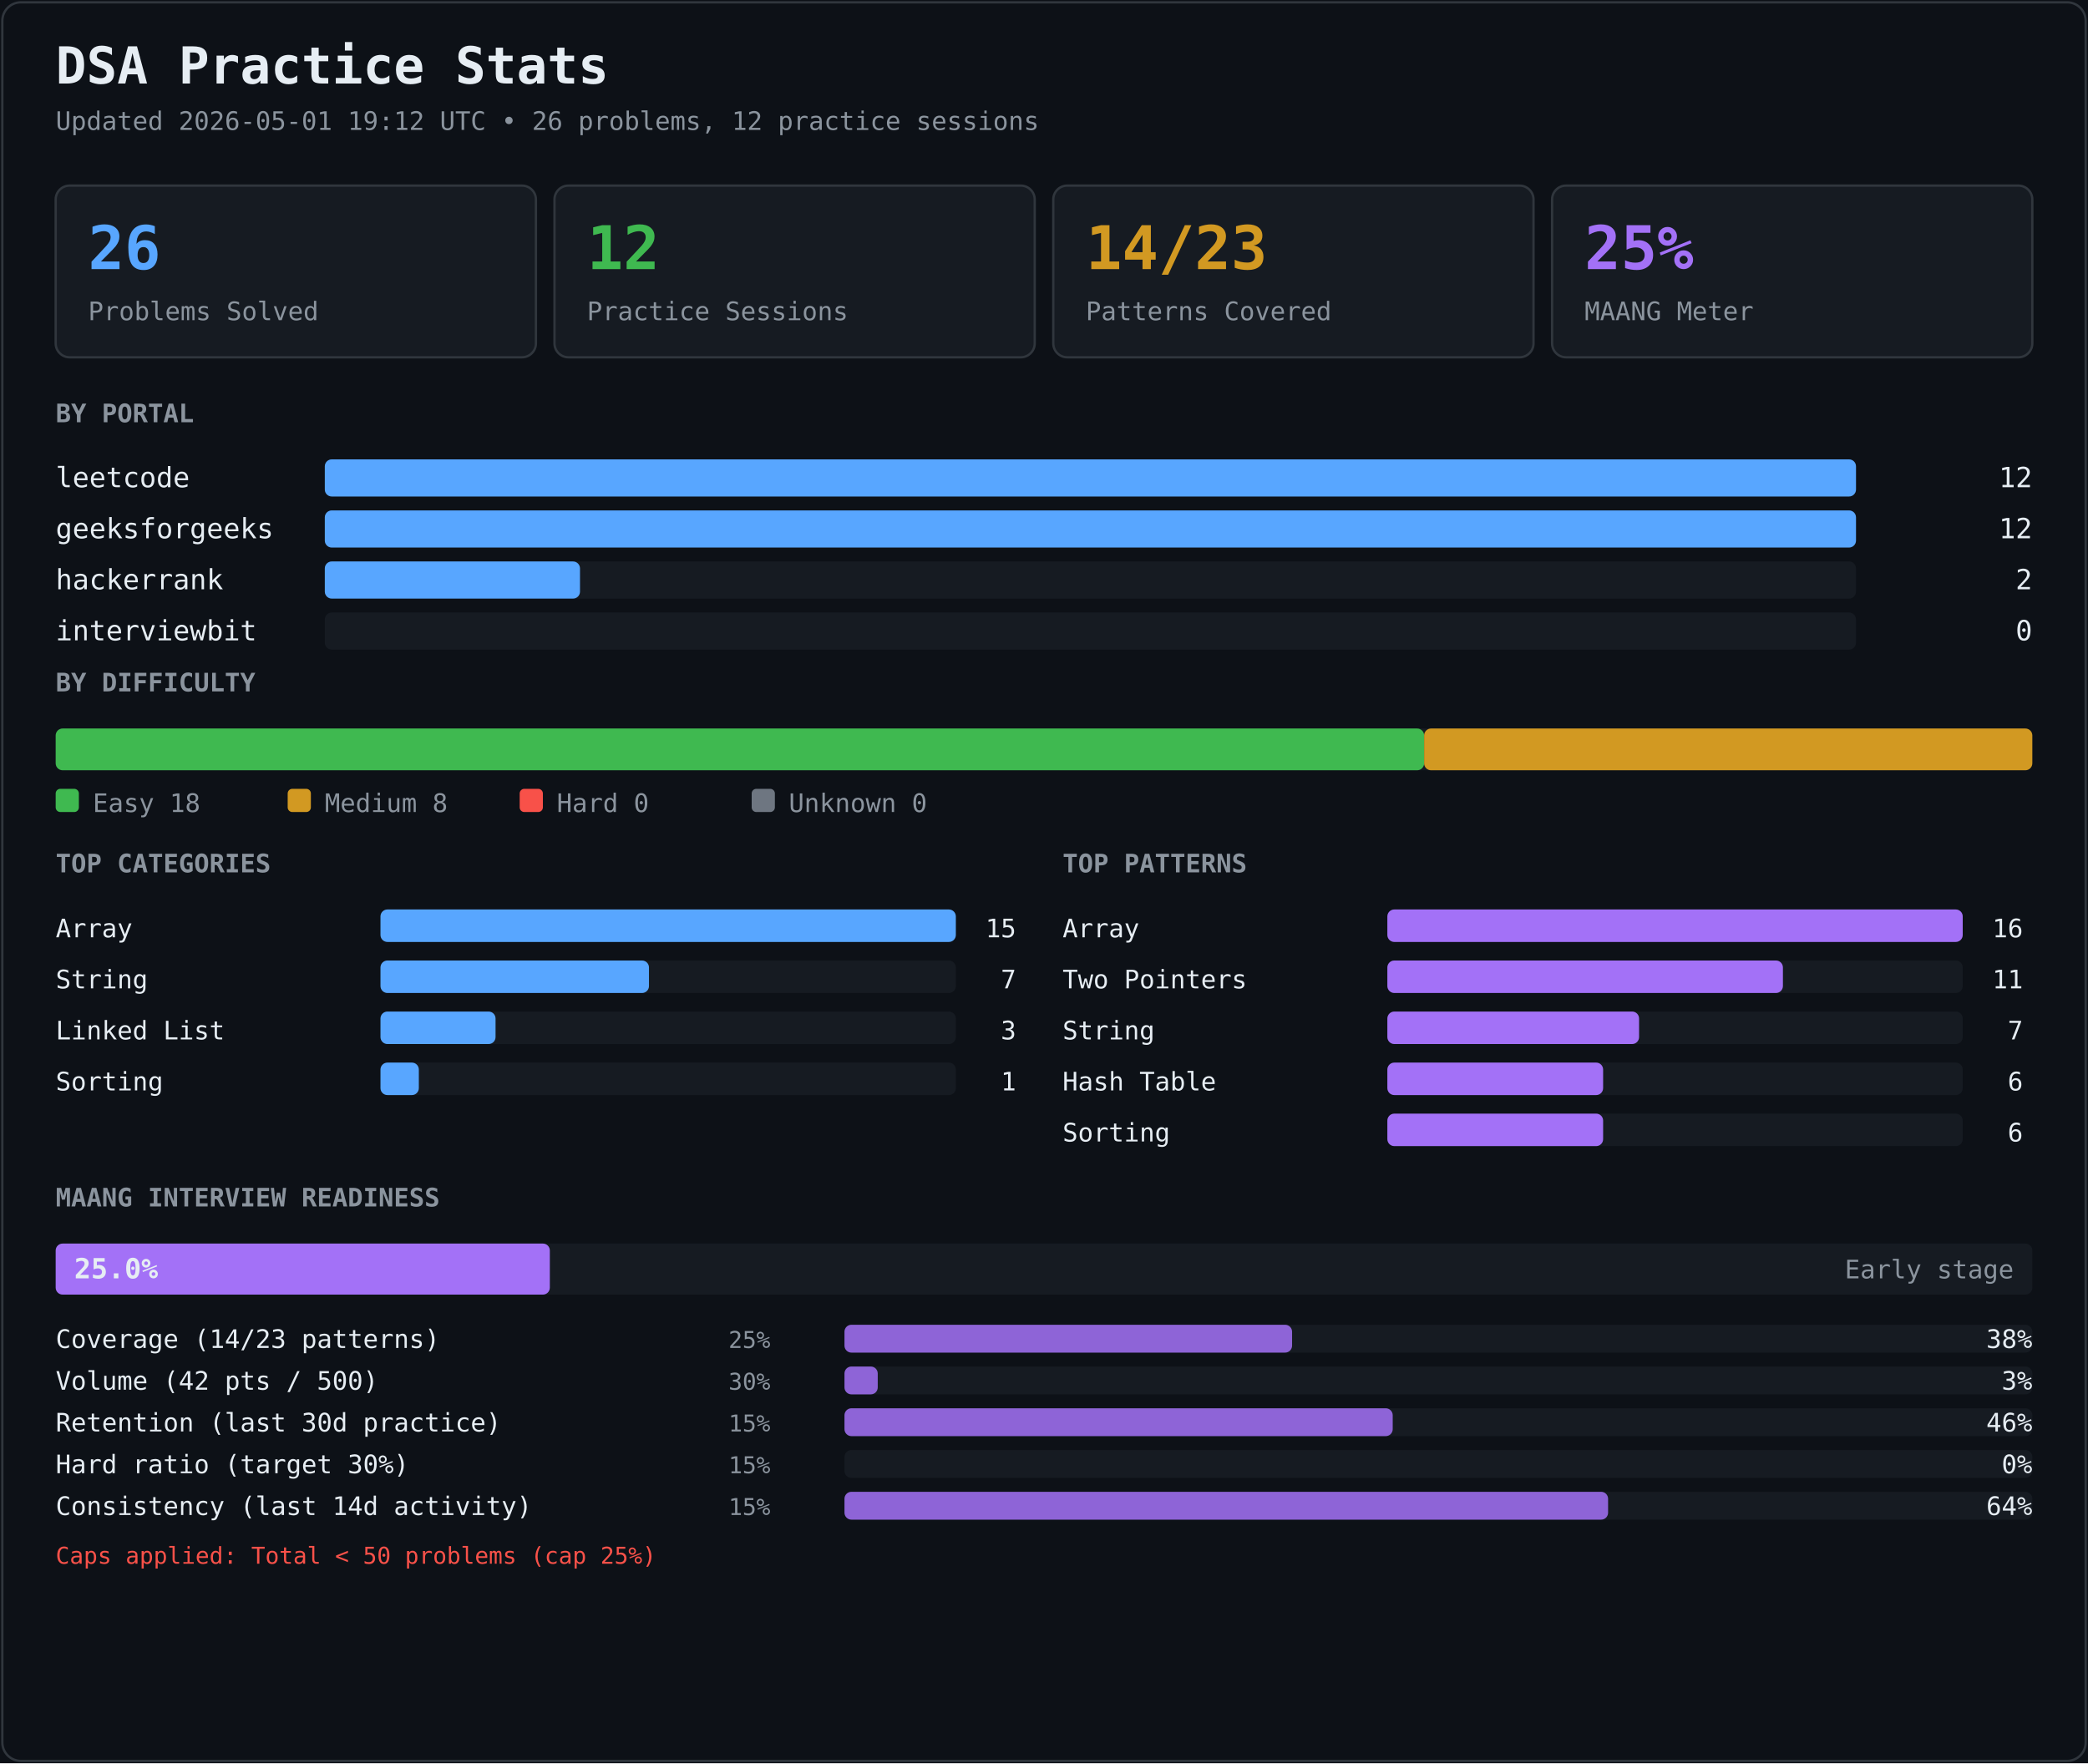
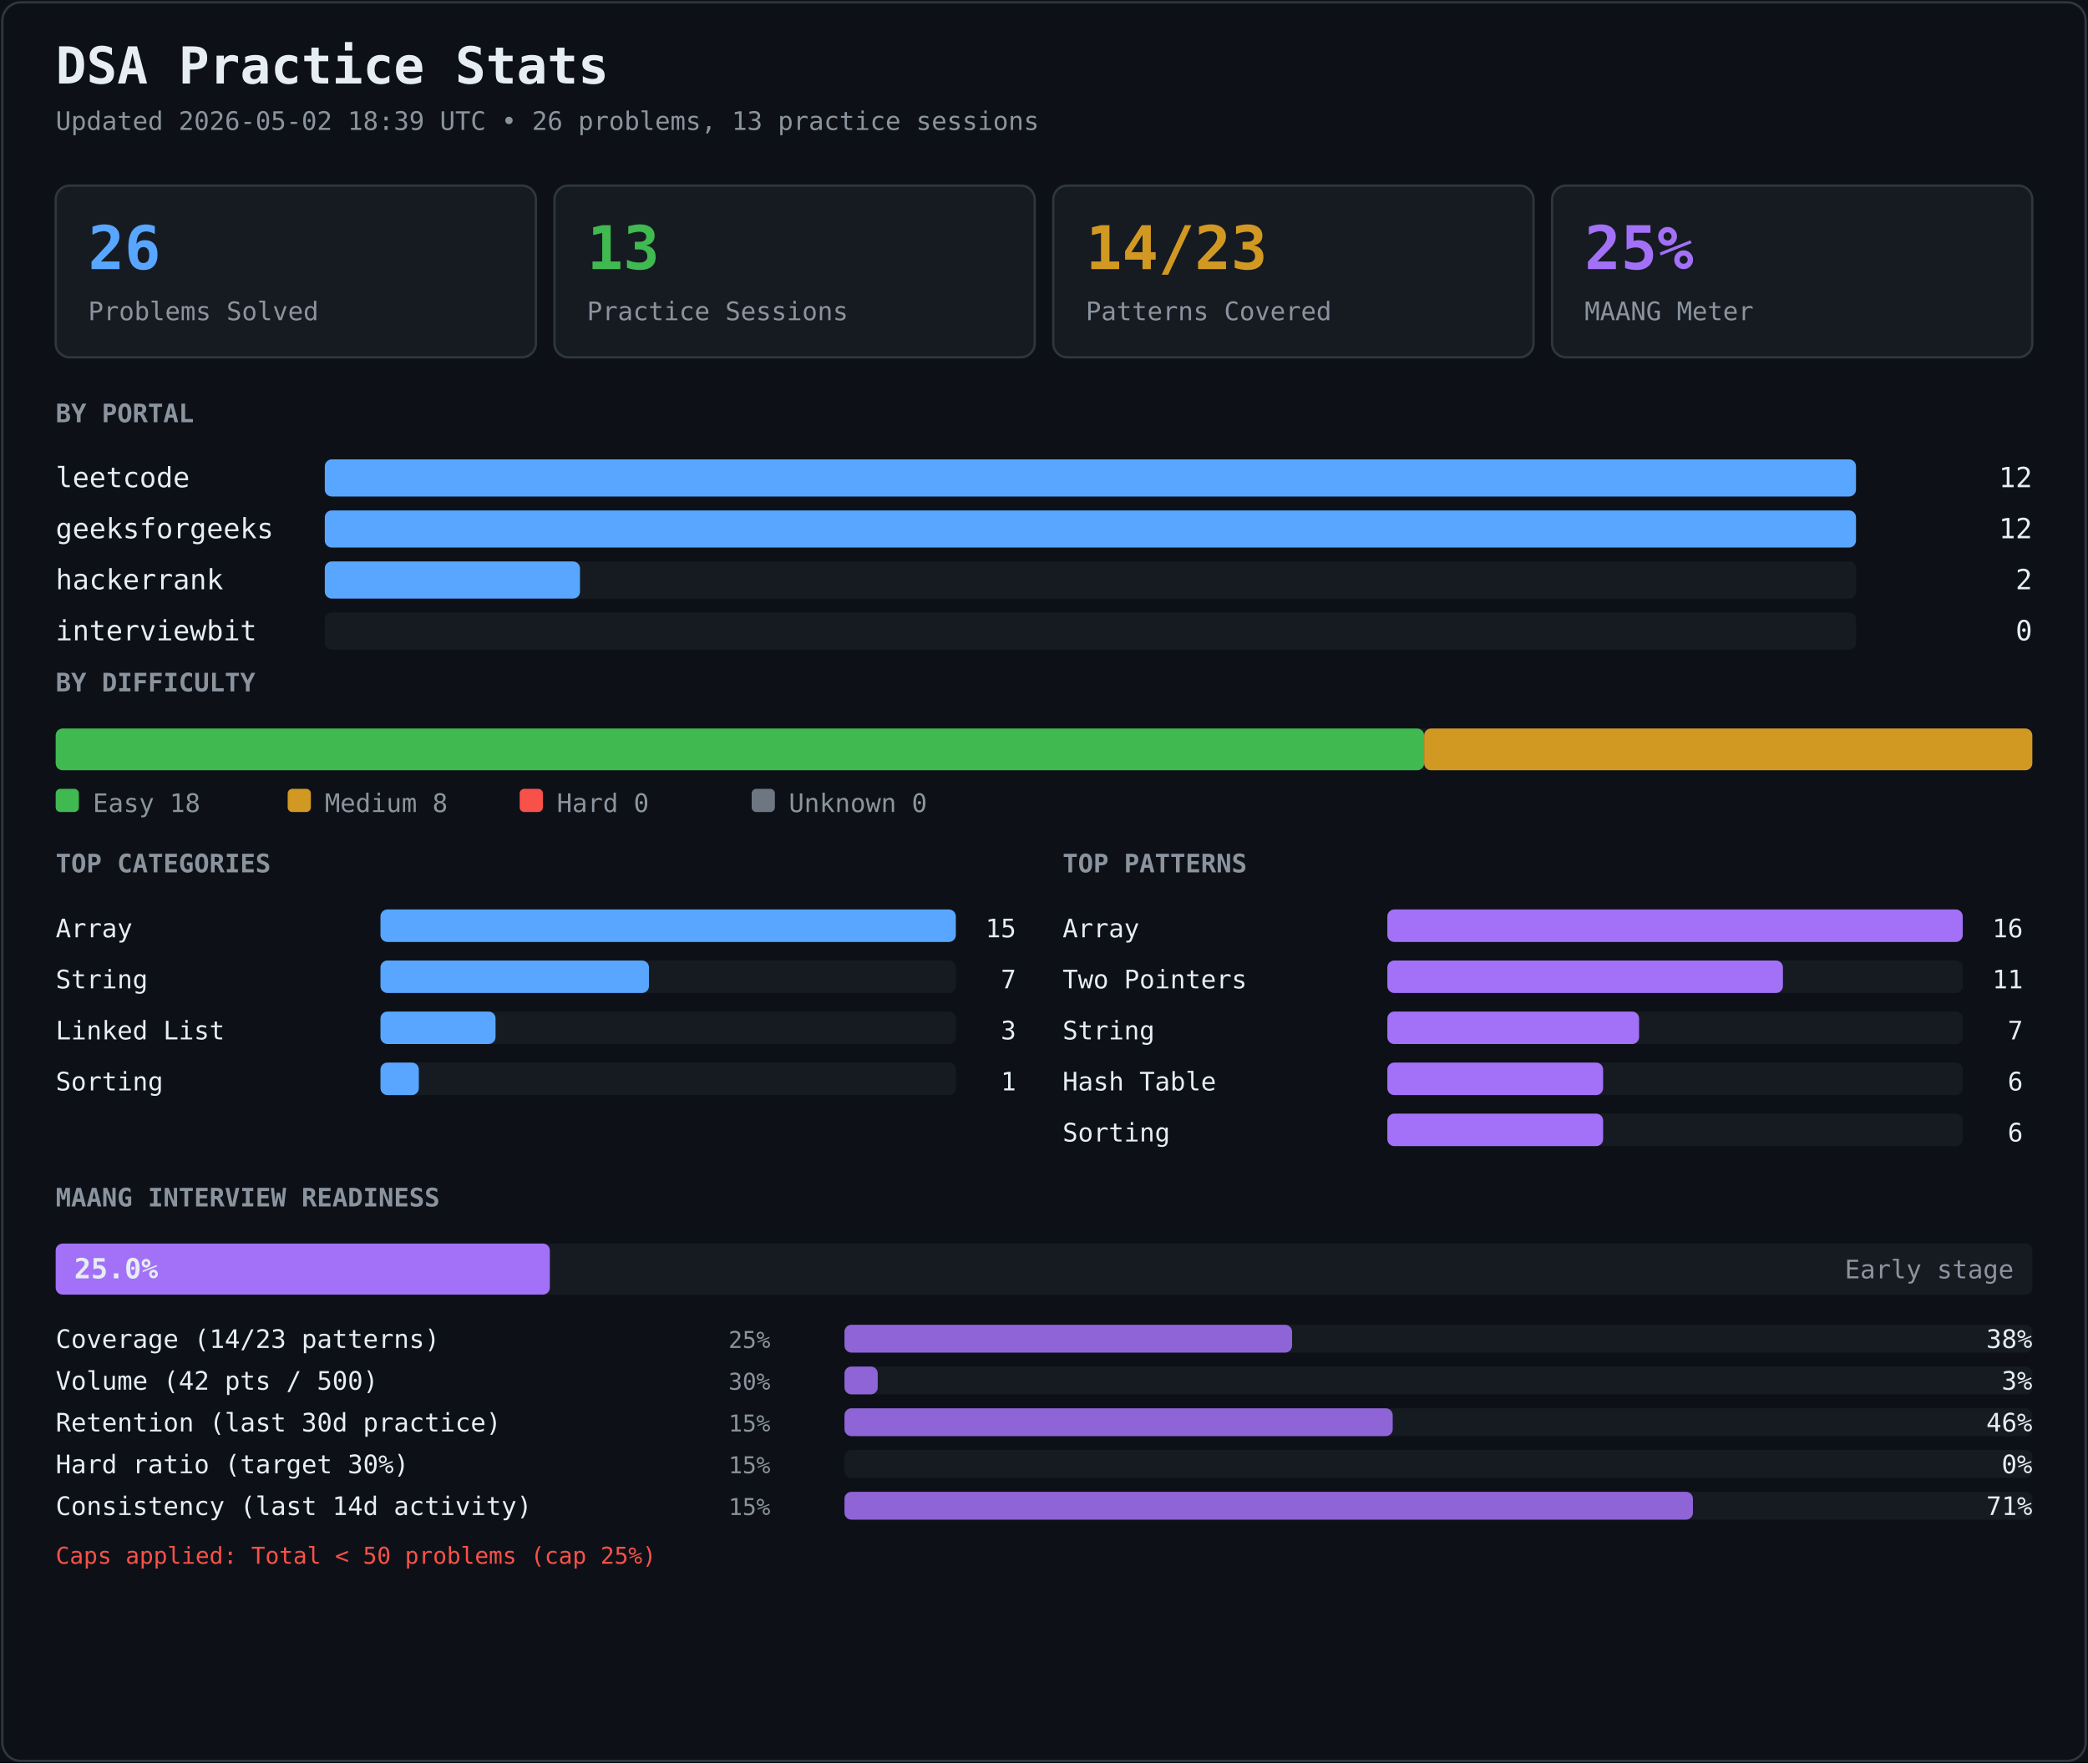
<svg xmlns="http://www.w3.org/2000/svg" width="900" height="760" viewBox="0 0 900 760">
  <rect width="900" height="760" fill="#0d1117" />
  <rect x="1" y="1" width="898" height="758" fill="none" stroke="#30363d" rx="8" />
  <text x="24" y="36" font-family="ui-monospace, SFMono-Regular, Menlo, Consolas, monospace" font-size="22" font-weight="700" fill="#e6edf3" text-anchor="start">DSA Practice Stats</text>
-   <text x="24" y="56" font-family="ui-monospace, SFMono-Regular, Menlo, Consolas, monospace" font-size="11" font-weight="400" fill="#8b949e" text-anchor="start">Updated 2026-05-01 19:12 UTC • 26 problems, 12 practice sessions</text>
+   <text x="24" y="56" font-family="ui-monospace, SFMono-Regular, Menlo, Consolas, monospace" font-size="11" font-weight="400" fill="#8b949e" text-anchor="start">Updated 2026-05-02 18:39 UTC • 26 problems, 13 practice sessions</text>
  <rect x="24" y="80" width="207" height="74" rx="6" fill="#161b22" stroke="#30363d" />
  <text x="38" y="116" font-family="ui-monospace, SFMono-Regular, Menlo, Consolas, monospace" font-size="26" font-weight="700" fill="#58a6ff" text-anchor="start">26</text>
  <text x="38" y="138" font-family="ui-monospace, SFMono-Regular, Menlo, Consolas, monospace" font-size="11" font-weight="400" fill="#8b949e" text-anchor="start">Problems Solved</text>
  <rect x="239" y="80" width="207" height="74" rx="6" fill="#161b22" stroke="#30363d" />
-   <text x="253" y="116" font-family="ui-monospace, SFMono-Regular, Menlo, Consolas, monospace" font-size="26" font-weight="700" fill="#3fb950" text-anchor="start">12</text>
+   <text x="253" y="116" font-family="ui-monospace, SFMono-Regular, Menlo, Consolas, monospace" font-size="26" font-weight="700" fill="#3fb950" text-anchor="start">13</text>
  <text x="253" y="138" font-family="ui-monospace, SFMono-Regular, Menlo, Consolas, monospace" font-size="11" font-weight="400" fill="#8b949e" text-anchor="start">Practice Sessions</text>
  <rect x="454" y="80" width="207" height="74" rx="6" fill="#161b22" stroke="#30363d" />
  <text x="468" y="116" font-family="ui-monospace, SFMono-Regular, Menlo, Consolas, monospace" font-size="26" font-weight="700" fill="#d29922" text-anchor="start">14/23</text>
  <text x="468" y="138" font-family="ui-monospace, SFMono-Regular, Menlo, Consolas, monospace" font-size="11" font-weight="400" fill="#8b949e" text-anchor="start">Patterns Covered</text>
  <rect x="669" y="80" width="207" height="74" rx="6" fill="#161b22" stroke="#30363d" />
  <text x="683" y="116" font-family="ui-monospace, SFMono-Regular, Menlo, Consolas, monospace" font-size="26" font-weight="700" fill="#a371f7" text-anchor="start">25%</text>
  <text x="683" y="138" font-family="ui-monospace, SFMono-Regular, Menlo, Consolas, monospace" font-size="11" font-weight="400" fill="#8b949e" text-anchor="start">MAANG Meter</text>
  <text x="24" y="182" font-family="ui-monospace, SFMono-Regular, Menlo, Consolas, monospace" font-size="11" font-weight="700" fill="#8b949e" text-anchor="start">BY PORTAL</text>
  <text x="24" y="210" font-family="ui-monospace, SFMono-Regular, Menlo, Consolas, monospace" font-size="12" font-weight="400" fill="#e6edf3" text-anchor="start">leetcode</text>
  <rect x="140" y="198" width="660" height="16" rx="3" fill="#161b22" opacity="1" />
  <rect x="140" y="198" width="660" height="16" rx="3" fill="#58a6ff" opacity="1" />
  <text x="876" y="210" font-family="ui-monospace, SFMono-Regular, Menlo, Consolas, monospace" font-size="12" font-weight="400" fill="#e6edf3" text-anchor="end">12</text>
  <text x="24" y="232" font-family="ui-monospace, SFMono-Regular, Menlo, Consolas, monospace" font-size="12" font-weight="400" fill="#e6edf3" text-anchor="start">geeksforgeeks</text>
  <rect x="140" y="220" width="660" height="16" rx="3" fill="#161b22" opacity="1" />
  <rect x="140" y="220" width="660" height="16" rx="3" fill="#58a6ff" opacity="1" />
  <text x="876" y="232" font-family="ui-monospace, SFMono-Regular, Menlo, Consolas, monospace" font-size="12" font-weight="400" fill="#e6edf3" text-anchor="end">12</text>
  <text x="24" y="254" font-family="ui-monospace, SFMono-Regular, Menlo, Consolas, monospace" font-size="12" font-weight="400" fill="#e6edf3" text-anchor="start">hackerrank</text>
  <rect x="140" y="242" width="660" height="16" rx="3" fill="#161b22" opacity="1" />
  <rect x="140" y="242" width="110" height="16" rx="3" fill="#58a6ff" opacity="1" />
  <text x="876" y="254" font-family="ui-monospace, SFMono-Regular, Menlo, Consolas, monospace" font-size="12" font-weight="400" fill="#e6edf3" text-anchor="end">2</text>
  <text x="24" y="276" font-family="ui-monospace, SFMono-Regular, Menlo, Consolas, monospace" font-size="12" font-weight="400" fill="#e6edf3" text-anchor="start">interviewbit</text>
  <rect x="140" y="264" width="660" height="16" rx="3" fill="#161b22" opacity="1" />
  <text x="876" y="276" font-family="ui-monospace, SFMono-Regular, Menlo, Consolas, monospace" font-size="12" font-weight="400" fill="#e6edf3" text-anchor="end">0</text>
  <text x="24" y="298" font-family="ui-monospace, SFMono-Regular, Menlo, Consolas, monospace" font-size="11" font-weight="700" fill="#8b949e" text-anchor="start">BY DIFFICULTY</text>
  <rect x="24" y="314" width="852" height="18" rx="3" fill="#161b22" opacity="1" />
  <rect x="24" y="314" width="589.846" height="18" rx="3" fill="#3fb950" opacity="1" />
  <rect x="613.846" y="314" width="262.154" height="18" rx="3" fill="#d29922" opacity="1" />
  <rect x="24" y="340" width="10" height="10" rx="2" fill="#3fb950" />
  <text x="40" y="350" font-family="ui-monospace, SFMono-Regular, Menlo, Consolas, monospace" font-size="11" font-weight="400" fill="#8b949e" text-anchor="start">Easy 18</text>
  <rect x="124" y="340" width="10" height="10" rx="2" fill="#d29922" />
  <text x="140" y="350" font-family="ui-monospace, SFMono-Regular, Menlo, Consolas, monospace" font-size="11" font-weight="400" fill="#8b949e" text-anchor="start">Medium 8</text>
  <rect x="224" y="340" width="10" height="10" rx="2" fill="#f85149" />
  <text x="240" y="350" font-family="ui-monospace, SFMono-Regular, Menlo, Consolas, monospace" font-size="11" font-weight="400" fill="#8b949e" text-anchor="start">Hard 0</text>
  <rect x="324" y="340" width="10" height="10" rx="2" fill="#6e7681" />
  <text x="340" y="350" font-family="ui-monospace, SFMono-Regular, Menlo, Consolas, monospace" font-size="11" font-weight="400" fill="#8b949e" text-anchor="start">Unknown 0</text>
  <text x="24" y="376" font-family="ui-monospace, SFMono-Regular, Menlo, Consolas, monospace" font-size="11" font-weight="700" fill="#8b949e" text-anchor="start">TOP CATEGORIES</text>
  <text x="458" y="376" font-family="ui-monospace, SFMono-Regular, Menlo, Consolas, monospace" font-size="11" font-weight="700" fill="#8b949e" text-anchor="start">TOP PATTERNS</text>
  <text x="24" y="404" font-family="ui-monospace, SFMono-Regular, Menlo, Consolas, monospace" font-size="11" font-weight="400" fill="#e6edf3" text-anchor="start">Array</text>
  <rect x="164" y="392" width="248" height="14" rx="3" fill="#161b22" opacity="1" />
  <rect x="164" y="392" width="248" height="14" rx="3" fill="#58a6ff" opacity="1" />
  <text x="438" y="404" font-family="ui-monospace, SFMono-Regular, Menlo, Consolas, monospace" font-size="11" font-weight="400" fill="#e6edf3" text-anchor="end">15</text>
  <text x="458" y="404" font-family="ui-monospace, SFMono-Regular, Menlo, Consolas, monospace" font-size="11" font-weight="400" fill="#e6edf3" text-anchor="start">Array</text>
  <rect x="598" y="392" width="248" height="14" rx="3" fill="#161b22" opacity="1" />
  <rect x="598" y="392" width="248" height="14" rx="3" fill="#a371f7" opacity="1" />
  <text x="872" y="404" font-family="ui-monospace, SFMono-Regular, Menlo, Consolas, monospace" font-size="11" font-weight="400" fill="#e6edf3" text-anchor="end">16</text>
  <text x="24" y="426" font-family="ui-monospace, SFMono-Regular, Menlo, Consolas, monospace" font-size="11" font-weight="400" fill="#e6edf3" text-anchor="start">String</text>
  <rect x="164" y="414" width="248" height="14" rx="3" fill="#161b22" opacity="1" />
  <rect x="164" y="414" width="115.733" height="14" rx="3" fill="#58a6ff" opacity="1" />
  <text x="438" y="426" font-family="ui-monospace, SFMono-Regular, Menlo, Consolas, monospace" font-size="11" font-weight="400" fill="#e6edf3" text-anchor="end">7</text>
  <text x="458" y="426" font-family="ui-monospace, SFMono-Regular, Menlo, Consolas, monospace" font-size="11" font-weight="400" fill="#e6edf3" text-anchor="start">Two Pointers</text>
  <rect x="598" y="414" width="248" height="14" rx="3" fill="#161b22" opacity="1" />
  <rect x="598" y="414" width="170.5" height="14" rx="3" fill="#a371f7" opacity="1" />
  <text x="872" y="426" font-family="ui-monospace, SFMono-Regular, Menlo, Consolas, monospace" font-size="11" font-weight="400" fill="#e6edf3" text-anchor="end">11</text>
  <text x="24" y="448" font-family="ui-monospace, SFMono-Regular, Menlo, Consolas, monospace" font-size="11" font-weight="400" fill="#e6edf3" text-anchor="start">Linked List</text>
  <rect x="164" y="436" width="248" height="14" rx="3" fill="#161b22" opacity="1" />
  <rect x="164" y="436" width="49.6" height="14" rx="3" fill="#58a6ff" opacity="1" />
  <text x="438" y="448" font-family="ui-monospace, SFMono-Regular, Menlo, Consolas, monospace" font-size="11" font-weight="400" fill="#e6edf3" text-anchor="end">3</text>
  <text x="458" y="448" font-family="ui-monospace, SFMono-Regular, Menlo, Consolas, monospace" font-size="11" font-weight="400" fill="#e6edf3" text-anchor="start">String</text>
  <rect x="598" y="436" width="248" height="14" rx="3" fill="#161b22" opacity="1" />
  <rect x="598" y="436" width="108.5" height="14" rx="3" fill="#a371f7" opacity="1" />
  <text x="872" y="448" font-family="ui-monospace, SFMono-Regular, Menlo, Consolas, monospace" font-size="11" font-weight="400" fill="#e6edf3" text-anchor="end">7</text>
  <text x="24" y="470" font-family="ui-monospace, SFMono-Regular, Menlo, Consolas, monospace" font-size="11" font-weight="400" fill="#e6edf3" text-anchor="start">Sorting</text>
  <rect x="164" y="458" width="248" height="14" rx="3" fill="#161b22" opacity="1" />
  <rect x="164" y="458" width="16.533" height="14" rx="3" fill="#58a6ff" opacity="1" />
  <text x="438" y="470" font-family="ui-monospace, SFMono-Regular, Menlo, Consolas, monospace" font-size="11" font-weight="400" fill="#e6edf3" text-anchor="end">1</text>
  <text x="458" y="470" font-family="ui-monospace, SFMono-Regular, Menlo, Consolas, monospace" font-size="11" font-weight="400" fill="#e6edf3" text-anchor="start">Hash Table</text>
  <rect x="598" y="458" width="248" height="14" rx="3" fill="#161b22" opacity="1" />
  <rect x="598" y="458" width="93" height="14" rx="3" fill="#a371f7" opacity="1" />
  <text x="872" y="470" font-family="ui-monospace, SFMono-Regular, Menlo, Consolas, monospace" font-size="11" font-weight="400" fill="#e6edf3" text-anchor="end">6</text>
  <text x="458" y="492" font-family="ui-monospace, SFMono-Regular, Menlo, Consolas, monospace" font-size="11" font-weight="400" fill="#e6edf3" text-anchor="start">Sorting</text>
  <rect x="598" y="480" width="248" height="14" rx="3" fill="#161b22" opacity="1" />
  <rect x="598" y="480" width="93" height="14" rx="3" fill="#a371f7" opacity="1" />
  <text x="872" y="492" font-family="ui-monospace, SFMono-Regular, Menlo, Consolas, monospace" font-size="11" font-weight="400" fill="#e6edf3" text-anchor="end">6</text>
  <text x="24" y="520" font-family="ui-monospace, SFMono-Regular, Menlo, Consolas, monospace" font-size="11" font-weight="700" fill="#8b949e" text-anchor="start">MAANG INTERVIEW READINESS</text>
  <rect x="24" y="536" width="852" height="22" rx="3" fill="#161b22" opacity="1" />
  <rect x="24" y="536" width="213" height="22" rx="3" fill="#a371f7" opacity="1" />
  <text x="32" y="551" font-family="ui-monospace, SFMono-Regular, Menlo, Consolas, monospace" font-size="12" font-weight="700" fill="#e6edf3" text-anchor="start">25.0%</text>
  <text x="868" y="551" font-family="ui-monospace, SFMono-Regular, Menlo, Consolas, monospace" font-size="11" font-weight="400" fill="#8b949e" text-anchor="end">Early stage</text>
  <text x="24" y="581" font-family="ui-monospace, SFMono-Regular, Menlo, Consolas, monospace" font-size="11" font-weight="400" fill="#e6edf3" text-anchor="start">Coverage (14/23 patterns)</text>
  <text x="314" y="581" font-family="ui-monospace, SFMono-Regular, Menlo, Consolas, monospace" font-size="10" font-weight="400" fill="#8b949e" text-anchor="start">25%</text>
  <rect x="364" y="571" width="512" height="12" rx="3" fill="#161b22" opacity="1" />
  <rect x="364" y="571" width="192.928" height="12" rx="3" fill="#a371f7" opacity="0.85" />
  <text x="876" y="581" font-family="ui-monospace, SFMono-Regular, Menlo, Consolas, monospace" font-size="11" font-weight="400" fill="#e6edf3" text-anchor="end">38%</text>
  <text x="24" y="599" font-family="ui-monospace, SFMono-Regular, Menlo, Consolas, monospace" font-size="11" font-weight="400" fill="#e6edf3" text-anchor="start">Volume (42 pts / 500)</text>
  <text x="314" y="599" font-family="ui-monospace, SFMono-Regular, Menlo, Consolas, monospace" font-size="10" font-weight="400" fill="#8b949e" text-anchor="start">30%</text>
  <rect x="364" y="589" width="512" height="12" rx="3" fill="#161b22" opacity="1" />
  <rect x="364" y="589" width="14.336" height="12" rx="3" fill="#a371f7" opacity="0.85" />
  <text x="876" y="599" font-family="ui-monospace, SFMono-Regular, Menlo, Consolas, monospace" font-size="11" font-weight="400" fill="#e6edf3" text-anchor="end">3%</text>
  <text x="24" y="617" font-family="ui-monospace, SFMono-Regular, Menlo, Consolas, monospace" font-size="11" font-weight="400" fill="#e6edf3" text-anchor="start">Retention (last 30d practice)</text>
  <text x="314" y="617" font-family="ui-monospace, SFMono-Regular, Menlo, Consolas, monospace" font-size="10" font-weight="400" fill="#8b949e" text-anchor="start">15%</text>
  <rect x="364" y="607" width="512" height="12" rx="3" fill="#161b22" opacity="1" />
  <rect x="364" y="607" width="236.308" height="12" rx="3" fill="#a371f7" opacity="0.85" />
  <text x="876" y="617" font-family="ui-monospace, SFMono-Regular, Menlo, Consolas, monospace" font-size="11" font-weight="400" fill="#e6edf3" text-anchor="end">46%</text>
  <text x="24" y="635" font-family="ui-monospace, SFMono-Regular, Menlo, Consolas, monospace" font-size="11" font-weight="400" fill="#e6edf3" text-anchor="start">Hard ratio (target 30%)</text>
  <text x="314" y="635" font-family="ui-monospace, SFMono-Regular, Menlo, Consolas, monospace" font-size="10" font-weight="400" fill="#8b949e" text-anchor="start">15%</text>
  <rect x="364" y="625" width="512" height="12" rx="3" fill="#161b22" opacity="1" />
  <rect x="364" y="625" width="0" height="12" rx="3" fill="#a371f7" opacity="0.85" />
  <text x="876" y="635" font-family="ui-monospace, SFMono-Regular, Menlo, Consolas, monospace" font-size="11" font-weight="400" fill="#e6edf3" text-anchor="end">0%</text>
  <text x="24" y="653" font-family="ui-monospace, SFMono-Regular, Menlo, Consolas, monospace" font-size="11" font-weight="400" fill="#e6edf3" text-anchor="start">Consistency (last 14d activity)</text>
  <text x="314" y="653" font-family="ui-monospace, SFMono-Regular, Menlo, Consolas, monospace" font-size="10" font-weight="400" fill="#8b949e" text-anchor="start">15%</text>
  <rect x="364" y="643" width="512" height="12" rx="3" fill="#161b22" opacity="1" />
-   <rect x="364" y="643" width="329.143" height="12" rx="3" fill="#a371f7" opacity="0.85" />
-   <text x="876" y="653" font-family="ui-monospace, SFMono-Regular, Menlo, Consolas, monospace" font-size="11" font-weight="400" fill="#e6edf3" text-anchor="end">64%</text>
+   <rect x="364" y="643" width="365.714" height="12" rx="3" fill="#a371f7" opacity="0.85" />
+   <text x="876" y="653" font-family="ui-monospace, SFMono-Regular, Menlo, Consolas, monospace" font-size="11" font-weight="400" fill="#e6edf3" text-anchor="end">71%</text>
  <text x="24" y="674" font-family="ui-monospace, SFMono-Regular, Menlo, Consolas, monospace" font-size="10" font-weight="400" fill="#f85149" text-anchor="start">Caps applied: Total &lt; 50 problems (cap 25%)</text>
</svg>
